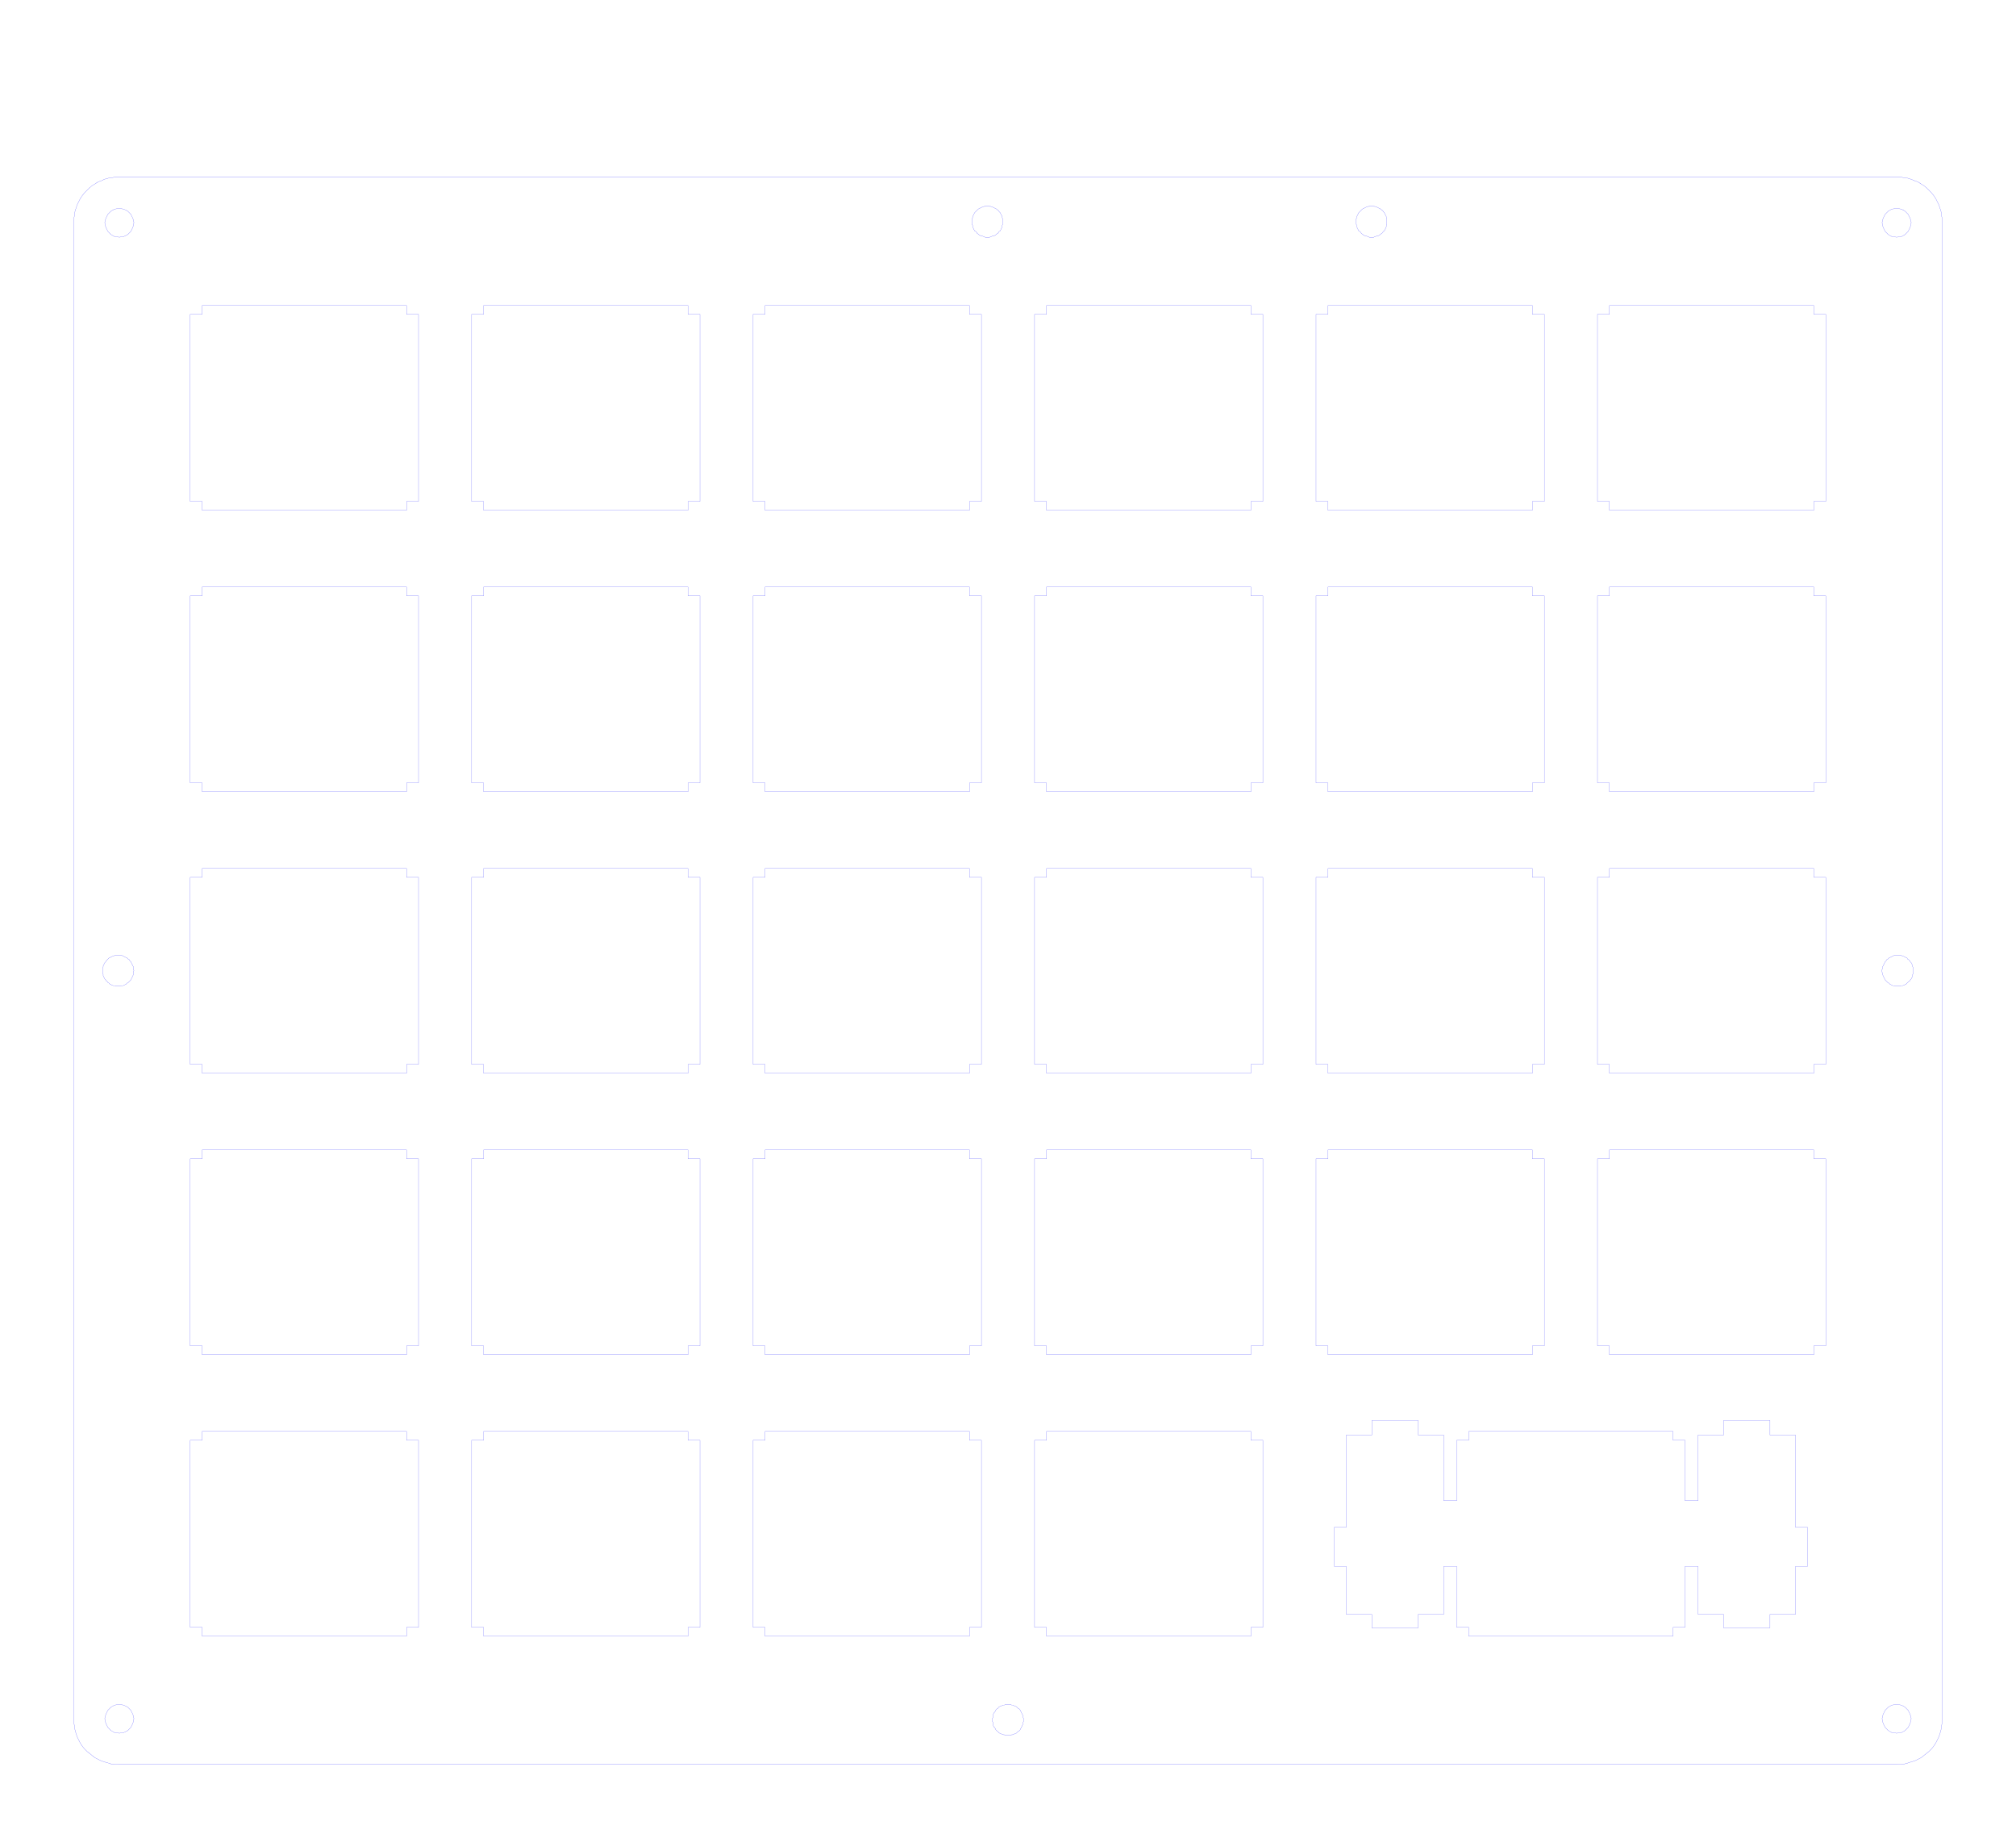
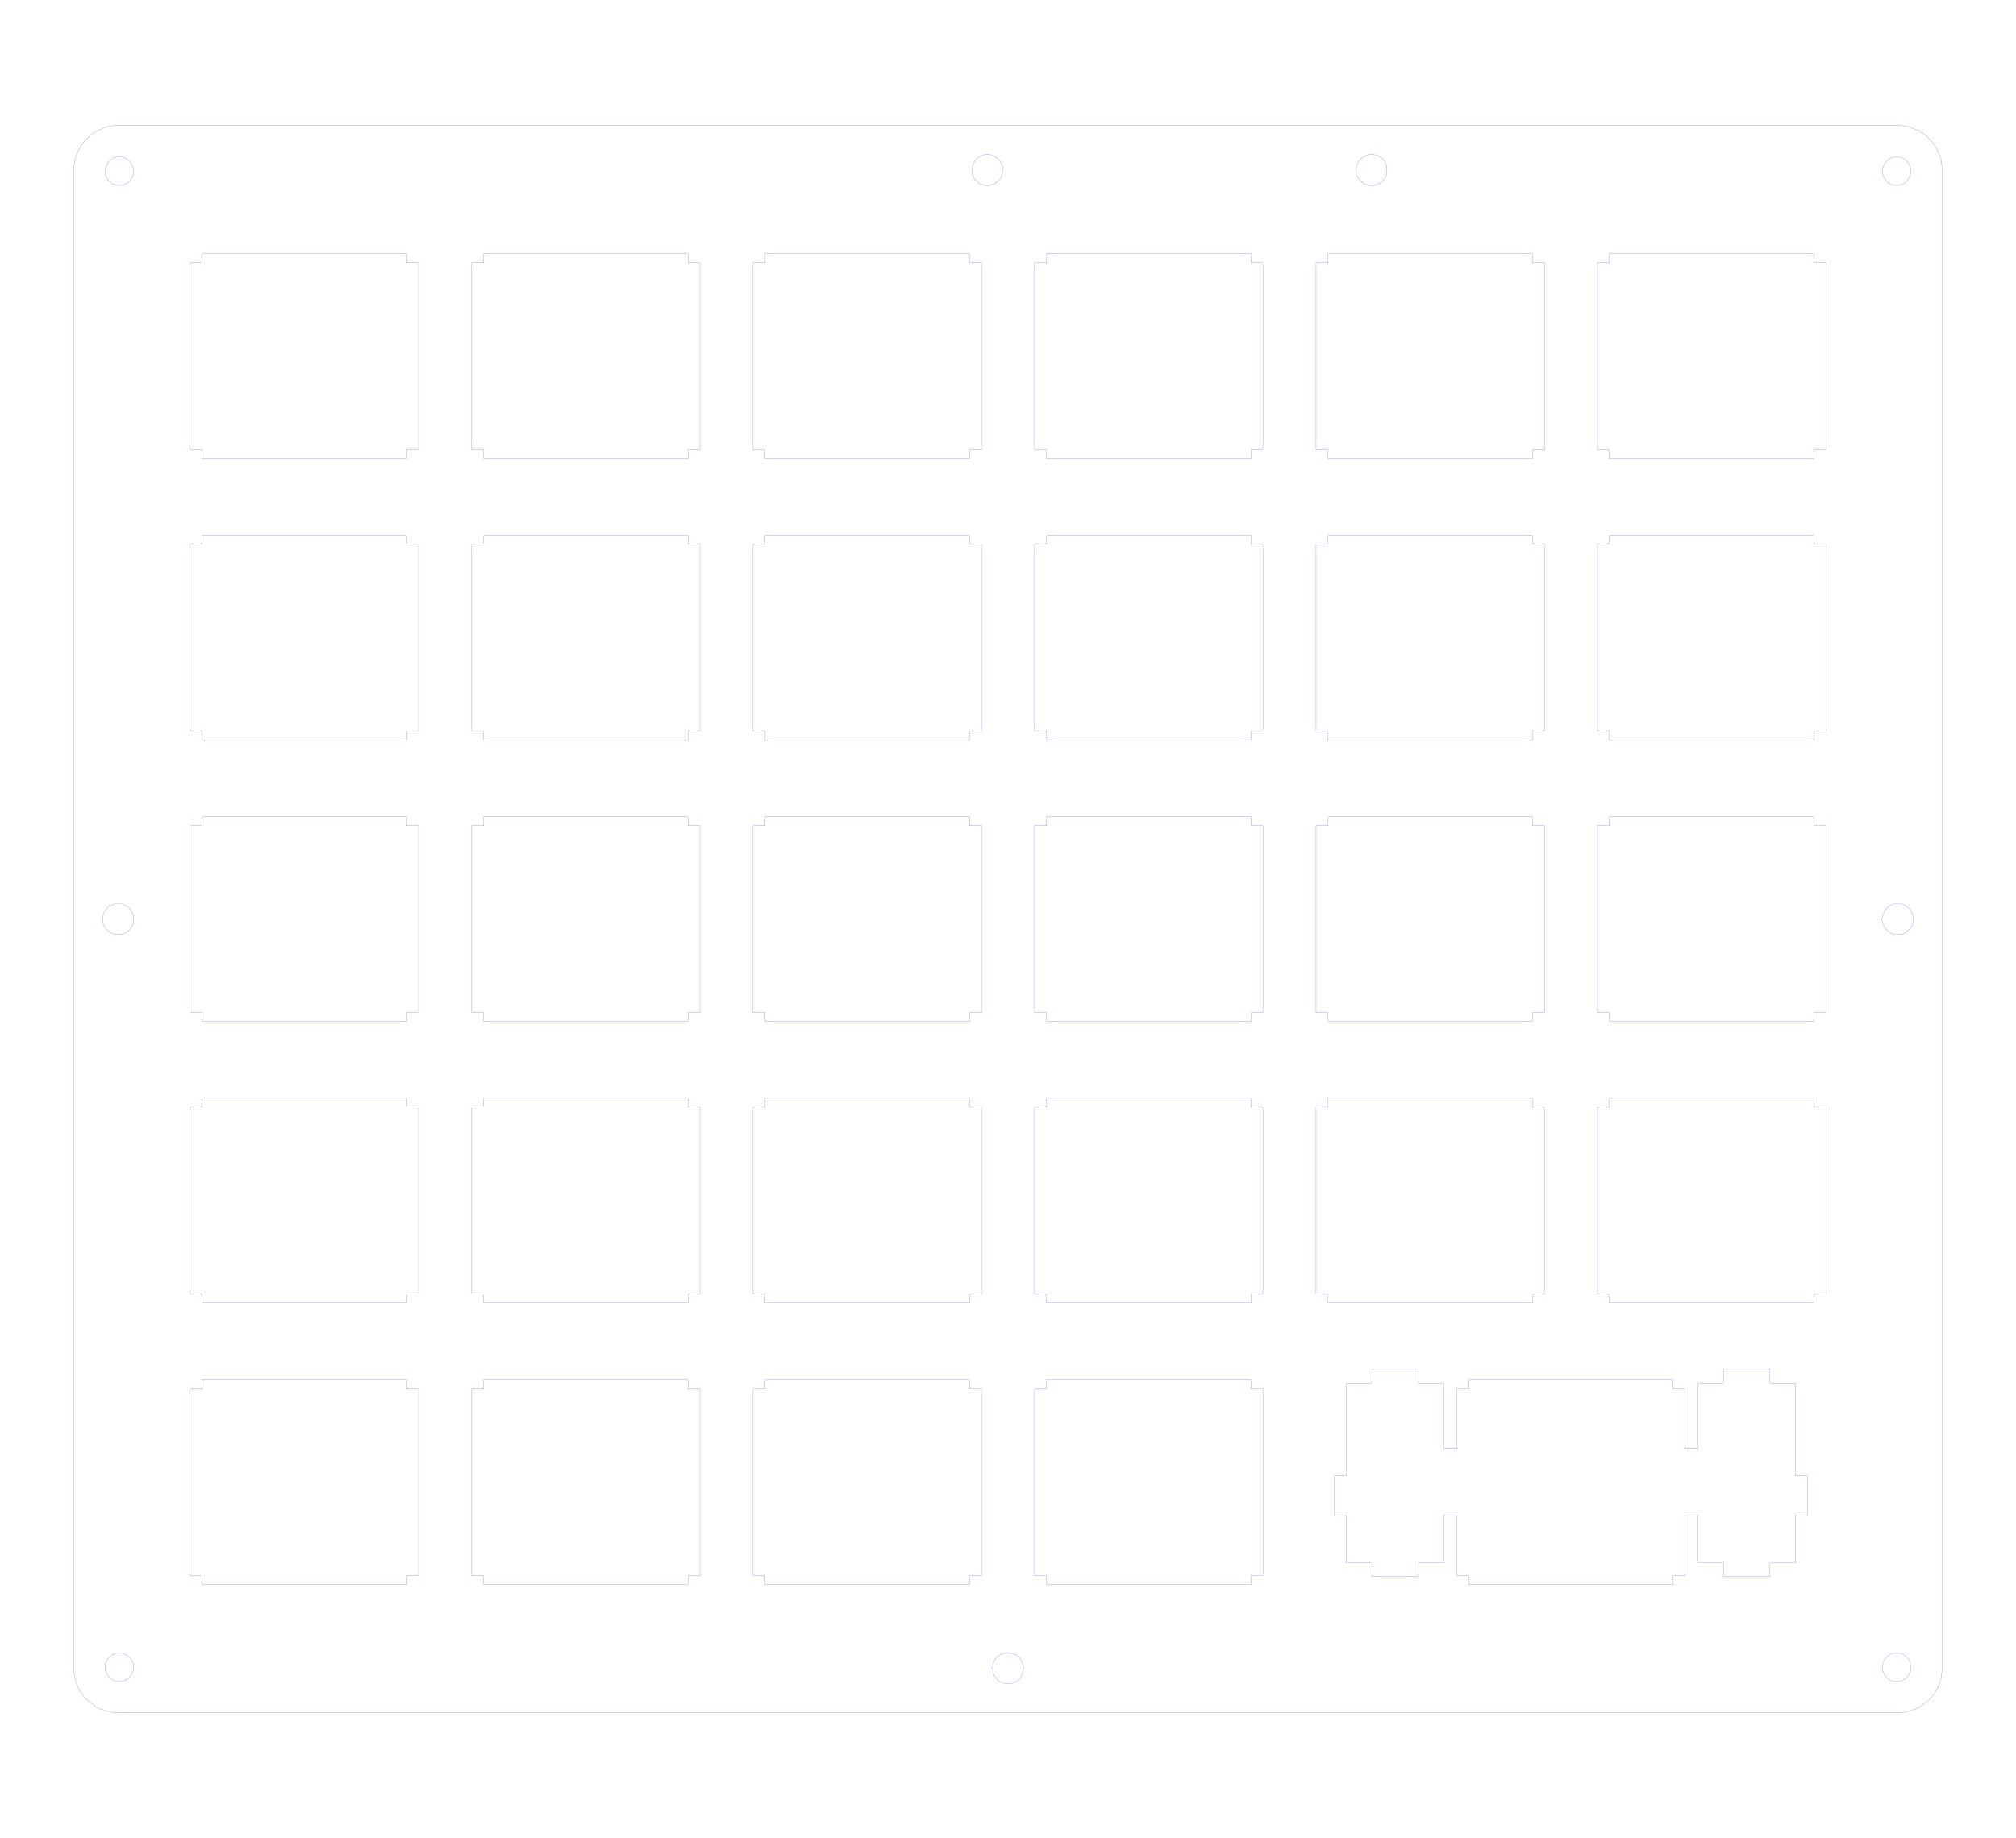
- <svg xmlns="http://www.w3.org/2000/svg" version="1.1" id="Layer_1" x="0px" y="0px" width="386.8px" height="352.6px" viewBox="122 -105.9 386.8 352.6" style="enable-background:new 122 -105.9 386.8 352.6;" xml:space="preserve">
-   <style type="text/css">
- 	.st0{fill:none;stroke:#0000FF;stroke-width:2.834645e-02;}
- </style>
-   <polygon class="st0" points="486.1,-71.9 486.8,-71.9 487.4,-71.8 488.1,-71.7 488.7,-71.5 489.4,-71.2 490,-71 490.6,-70.6   491.1,-70.3 491.6,-69.9 492.1,-69.4 492.6,-68.9 493,-68.4 493.4,-67.8 493.7,-67.2 494,-66.6 494.2,-66 494.4,-65.4 494.5,-64.7   494.6,-64.1 494.6,-63.4 494.6,224.1 494.6,224.7 494.5,225.4 494.4,226 494.2,226.7 494,227.3 493.7,227.9 493.4,228.5 493,229.1   492.6,229.6 492.1,230.1 491.6,230.5 491.1,230.9 490.6,231.3 490,231.6 489.4,231.9 488.7,232.1 488.1,232.3 487.4,232.5   486.8,232.5 486.1,232.6 144.7,232.6 144,232.5 143.3,232.5 142.7,232.3 142,232.1 141.4,231.9 140.8,231.6 140.2,231.3   139.7,230.9 139.2,230.5 138.7,230.1 138.2,229.6 137.8,229.1 137.4,228.5 137.1,227.9 136.8,227.3 136.6,226.7 136.4,226   136.3,225.4 136.2,224.7 136.2,224 136.2,-63.4 136.2,-64.1 136.3,-64.7 136.4,-65.4 136.6,-66 136.8,-66.6 137.1,-67.2   137.4,-67.8 137.8,-68.4 138.2,-68.9 138.7,-69.4 139.2,-69.9 139.7,-70.3 140.2,-70.6 140.8,-71 141.4,-71.2 142,-71.5   142.7,-71.7 143.3,-71.8 144,-71.9 144.7,-71.9 " />
-   <polygon class="st0" points="315.2,221.1 314.9,221.1 314.7,221.2 314.5,221.2 314.3,221.3 314,221.4 313.8,221.5 313.6,221.6   313.5,221.8 313.3,221.9 313.1,222.1 313,222.3 312.9,222.5 312.7,222.7 312.6,222.9 312.6,223.1 312.5,223.4 312.5,223.6   312.4,223.8 312.4,224.1 312.4,224.3 312.5,224.5 312.5,224.7 312.6,225 312.6,225.2 312.7,225.4 312.9,225.6 313,225.8 313.1,226   313.3,226.2 313.5,226.3 313.6,226.5 313.8,226.6 314,226.7 314.3,226.8 314.5,226.9 314.7,226.9 314.9,227 315.2,227 315.4,227   315.6,227 315.9,227 316.1,226.9 316.3,226.9 316.5,226.8 316.7,226.7 317,226.6 317.1,226.5 317.3,226.3 317.5,226.2 317.7,226   317.8,225.8 317.9,225.6 318,225.4 318.1,225.2 318.2,225 318.3,224.7 318.3,224.5 318.4,224.3 318.4,224.1 318.4,223.8   318.3,223.6 318.3,223.4 318.2,223.1 318.1,222.9 318,222.7 317.9,222.5 317.8,222.3 317.7,222.1 317.5,221.9 317.3,221.8   317.1,221.6 317,221.5 316.7,221.4 316.5,221.3 316.3,221.2 316.1,221.2 315.9,221.1 315.6,221.1 315.4,221.1 " />
-   <polygon class="st0" points="485,221.2 484.3,221.6 483.7,222.2 483.3,223 483.1,223.8 483.3,224.7 483.7,225.5 484.3,226.1   485,226.5 485.9,226.6 486.8,226.5 487.5,226.1 488.1,225.5 488.5,224.7 488.7,223.8 488.5,223 488.1,222.2 487.5,221.6   486.8,221.2 485.9,221.1 " />
-   <polygon class="st0" points="144,221.2 143.3,221.6 142.7,222.2 142.3,223 142.1,223.8 142.3,224.7 142.7,225.5 143.3,226.1   144,226.5 144.9,226.6 145.7,226.5 146.5,226.1 147.1,225.5 147.5,224.7 147.7,223.8 147.5,223 147.1,222.2 146.5,221.6   145.7,221.2 144.9,221.1 " />
-   <polygon class="st0" points="160.8,168.7 160.8,170.4 158.5,170.4 158.5,206.3 160.8,206.3 160.8,208 200,208 200,206.3   202.3,206.3 202.3,170.4 200,170.4 200,168.7 " />
-   <polygon class="st0" points="214.8,168.7 214.8,170.4 212.5,170.4 212.5,206.3 214.8,206.3 214.8,208 254,208 254,206.3   256.3,206.3 256.3,170.4 254,170.4 254,168.7 " />
-   <polygon class="st0" points="268.8,168.7 268.8,170.4 266.5,170.4 266.5,206.3 268.8,206.3 268.8,208 308,208 308,206.3   310.3,206.3 310.3,170.4 308,170.4 308,168.7 " />
-   <polygon class="st0" points="322.8,168.7 322.8,170.4 320.5,170.4 320.5,206.3 322.8,206.3 322.8,208 362,208 362,206.3   364.3,206.3 364.3,170.4 362,170.4 362,168.7 " />
-   <polygon class="st0" points="160.8,114.7 160.8,116.4 158.5,116.4 158.5,152.3 160.8,152.3 160.8,154 200,154 200,152.3   202.3,152.3 202.3,116.4 200,116.4 200,114.7 " />
-   <polygon class="st0" points="214.8,114.7 214.8,116.4 212.5,116.4 212.5,152.3 214.8,152.3 214.8,154 254,154 254,152.3   256.3,152.3 256.3,116.4 254,116.4 254,114.7 " />
-   <polygon class="st0" points="268.8,114.7 268.8,116.4 266.5,116.4 266.5,152.3 268.8,152.3 268.8,154 308,154 308,152.3   310.3,152.3 310.3,116.4 308,116.4 308,114.7 " />
-   <polygon class="st0" points="322.8,114.7 322.8,116.4 320.5,116.4 320.5,152.3 322.8,152.3 322.8,154 362,154 362,152.3   364.3,152.3 364.3,116.4 362,116.4 362,114.7 " />
-   <polygon class="st0" points="376.8,114.7 376.8,116.4 374.5,116.4 374.5,152.3 376.8,152.3 376.8,154 416,154 416,152.3   418.3,152.3 418.3,116.4 416,116.4 416,114.7 " />
-   <polygon class="st0" points="430.8,114.7 430.8,116.4 428.5,116.4 428.5,152.3 430.8,152.3 430.8,154 470,154 470,152.3   472.3,152.3 472.3,116.4 470,116.4 470,114.7 " />
-   <polygon class="st0" points="160.8,60.7 160.8,62.4 158.5,62.4 158.5,98.3 160.8,98.3 160.8,100 200,100 200,98.3 202.3,98.3   202.3,62.4 200,62.4 200,60.7 " />
-   <polygon class="st0" points="214.8,60.7 214.8,62.4 212.5,62.4 212.5,98.3 214.8,98.3 214.8,100 254,100 254,98.3 256.3,98.3   256.3,62.4 254,62.4 254,60.7 " />
-   <polygon class="st0" points="268.8,60.7 268.8,62.4 266.5,62.4 266.5,98.3 268.8,98.3 268.8,100 308,100 308,98.3 310.3,98.3   310.3,62.4 308,62.4 308,60.7 " />
-   <polygon class="st0" points="322.8,60.7 322.8,62.4 320.5,62.4 320.5,98.3 322.8,98.3 322.8,100 362,100 362,98.3 364.3,98.3   364.3,62.4 362,62.4 362,60.7 " />
-   <polygon class="st0" points="376.8,60.7 376.8,62.4 374.5,62.4 374.5,98.3 376.8,98.3 376.8,100 416,100 416,98.3 418.3,98.3   418.3,62.4 416,62.4 416,60.7 " />
-   <polygon class="st0" points="430.8,60.7 430.8,62.4 428.5,62.4 428.5,98.3 430.8,98.3 430.8,100 470,100 470,98.3 472.3,98.3   472.3,62.4 470,62.4 470,60.7 " />
-   <polygon class="st0" points="144.4,77.4 144.2,77.4 144,77.4 143.8,77.5 143.5,77.6 143.3,77.7 143.1,77.8 142.9,77.9 142.7,78.1   142.6,78.2 142.4,78.4 142.3,78.6 142.1,78.8 142,79 141.9,79.2 141.8,79.4 141.8,79.6 141.7,79.9 141.7,80.1 141.7,80.3   141.7,80.6 141.7,80.8 141.8,81 141.8,81.3 141.9,81.5 142,81.7 142.1,81.9 142.3,82.1 142.4,82.3 142.6,82.4 142.7,82.6   142.9,82.7 143.1,82.9 143.3,83 143.5,83.1 143.8,83.2 144,83.2 144.2,83.3 144.4,83.3 144.7,83.3 144.9,83.3 145.1,83.3   145.4,83.2 145.6,83.2 145.8,83.1 146,83 146.2,82.9 146.4,82.7 146.6,82.6 146.8,82.4 146.9,82.3 147.1,82.1 147.2,81.9   147.3,81.7 147.4,81.5 147.5,81.3 147.6,81 147.6,80.8 147.6,80.6 147.7,80.3 147.6,80.1 147.6,79.9 147.6,79.6 147.5,79.4   147.4,79.2 147.3,79 147.2,78.8 147.1,78.6 146.9,78.4 146.8,78.2 146.6,78.1 146.4,77.9 146.2,77.8 146,77.7 145.8,77.6   145.6,77.5 145.4,77.4 145.1,77.4 144.9,77.4 144.7,77.4 " />
-   <polygon class="st0" points="485.9,77.4 485.6,77.4 485.4,77.4 485.2,77.5 485,77.6 484.8,77.7 484.6,77.8 484.4,77.9 484.2,78.1   484,78.2 483.9,78.4 483.7,78.6 483.6,78.8 483.5,79 483.4,79.2 483.3,79.4 483.2,79.6 483.2,79.9 483.1,80.1 483.1,80.3   483.1,80.6 483.2,80.8 483.2,81 483.3,81.3 483.4,81.5 483.5,81.7 483.6,81.9 483.7,82.1 483.9,82.3 484,82.4 484.2,82.6   484.4,82.7 484.6,82.9 484.8,83 485,83.1 485.2,83.2 485.4,83.2 485.6,83.3 485.9,83.3 486.1,83.3 486.3,83.3 486.6,83.3   486.8,83.2 487,83.2 487.3,83.1 487.5,83 487.7,82.9 487.9,82.7 488,82.6 488.2,82.4 488.4,82.3 488.5,82.1 488.7,81.9 488.8,81.7   488.9,81.5 488.9,81.3 489,81 489.1,80.8 489.1,80.6 489.1,80.3 489.1,80.1 489.1,79.9 489,79.6 488.9,79.4 488.9,79.2 488.8,79   488.7,78.8 488.5,78.6 488.4,78.4 488.2,78.2 488,78.1 487.9,77.9 487.7,77.8 487.5,77.7 487.3,77.6 487,77.5 486.8,77.4   486.6,77.4 486.3,77.4 486.1,77.4 " />
-   <polygon class="st0" points="160.8,6.7 160.8,8.4 158.5,8.4 158.5,44.3 160.8,44.3 160.8,46 200,46 200,44.3 202.3,44.3 202.3,8.4   200,8.4 200,6.7 " />
-   <polygon class="st0" points="214.8,6.7 214.8,8.4 212.5,8.4 212.5,44.3 214.8,44.3 214.8,46 254,46 254,44.3 256.3,44.3 256.3,8.4   254,8.4 254,6.7 " />
-   <polygon class="st0" points="268.8,6.7 268.8,8.4 266.5,8.4 266.5,44.3 268.8,44.3 268.8,46 308,46 308,44.3 310.3,44.3 310.3,8.4   308,8.4 308,6.7 " />
-   <polygon class="st0" points="322.8,6.7 322.8,8.4 320.5,8.4 320.5,44.3 322.8,44.3 322.8,46 362,46 362,44.3 364.3,44.3 364.3,8.4   362,8.4 362,6.7 " />
-   <polygon class="st0" points="376.8,6.7 376.8,8.4 374.5,8.4 374.5,44.3 376.8,44.3 376.8,46 416,46 416,44.3 418.3,44.3 418.3,8.4   416,8.4 416,6.7 " />
-   <polygon class="st0" points="430.8,6.7 430.8,8.4 428.5,8.4 428.5,44.3 430.8,44.3 430.8,46 470,46 470,44.3 472.3,44.3 472.3,8.4   470,8.4 470,6.7 " />
-   <polygon class="st0" points="160.8,-47.3 160.8,-45.6 158.5,-45.6 158.5,-9.7 160.8,-9.7 160.8,-8 200,-8 200,-9.7 202.3,-9.7   202.3,-45.6 200,-45.6 200,-47.3 " />
-   <polygon class="st0" points="214.8,-47.3 214.8,-45.6 212.5,-45.6 212.5,-9.7 214.8,-9.7 214.8,-8 254,-8 254,-9.7 256.3,-9.7   256.3,-45.6 254,-45.6 254,-47.3 " />
-   <polygon class="st0" points="268.8,-47.3 268.8,-45.6 266.5,-45.6 266.5,-9.7 268.8,-9.7 268.8,-8 308,-8 308,-9.7 310.3,-9.7   310.3,-45.6 308,-45.6 308,-47.3 " />
-   <polygon class="st0" points="322.8,-47.3 322.8,-45.6 320.5,-45.6 320.5,-9.7 322.8,-9.7 322.8,-8 362,-8 362,-9.7 364.3,-9.7   364.3,-45.6 362,-45.6 362,-47.3 " />
-   <polygon class="st0" points="376.8,-47.3 376.8,-45.6 374.5,-45.6 374.5,-9.7 376.8,-9.7 376.8,-8 416,-8 416,-9.7 418.3,-9.7   418.3,-45.6 416,-45.6 416,-47.3 " />
-   <polygon class="st0" points="430.8,-47.3 430.8,-45.6 428.5,-45.6 428.5,-9.7 430.8,-9.7 430.8,-8 470,-8 470,-9.7 472.3,-9.7   472.3,-45.6 470,-45.6 470,-47.3 " />
-   <polygon class="st0" points="144,-65.8 143.3,-65.4 142.7,-64.8 142.3,-64 142.1,-63.2 142.3,-62.3 142.7,-61.5 143.3,-60.9   144,-60.5 144.9,-60.4 145.7,-60.5 146.5,-60.9 147.1,-61.5 147.5,-62.3 147.7,-63.2 147.5,-64 147.1,-64.8 146.5,-65.4   145.7,-65.8 144.9,-65.9 " />
-   <polygon class="st0" points="311.2,-66.4 311,-66.3 310.8,-66.3 310.5,-66.2 310.3,-66.1 310.1,-66 309.9,-65.9 309.7,-65.8   309.5,-65.6 309.4,-65.5 309.2,-65.3 309,-65.1 308.9,-64.9 308.8,-64.7 308.7,-64.5 308.6,-64.3 308.6,-64.1 308.5,-63.9   308.5,-63.6 308.5,-63.4 308.5,-63.2 308.5,-62.9 308.6,-62.7 308.6,-62.5 308.7,-62.2 308.8,-62 308.9,-61.8 309,-61.6   309.2,-61.5 309.4,-61.3 309.5,-61.1 309.7,-61 309.9,-60.8 310.1,-60.7 310.3,-60.6 310.5,-60.6 310.8,-60.5 311,-60.4   311.2,-60.4 311.5,-60.4 311.7,-60.4 311.9,-60.4 312.1,-60.5 312.4,-60.6 312.6,-60.6 312.8,-60.7 313,-60.8 313.2,-61   313.4,-61.1 313.6,-61.3 313.7,-61.5 313.9,-61.6 314,-61.8 314.1,-62 314.2,-62.2 314.3,-62.5 314.3,-62.7 314.4,-62.9   314.4,-63.2 314.4,-63.4 314.4,-63.6 314.4,-63.9 314.3,-64.1 314.3,-64.3 314.2,-64.5 314.1,-64.7 314,-64.9 313.9,-65.1   313.7,-65.3 313.6,-65.5 313.4,-65.6 313.2,-65.8 313,-65.9 312.8,-66 312.6,-66.1 312.4,-66.2 312.1,-66.3 311.9,-66.3   311.7,-66.4 311.5,-66.4 " />
-   <polygon class="st0" points="384.9,-66.4 384.7,-66.3 384.5,-66.3 384.2,-66.2 384,-66.1 383.8,-66 383.6,-65.9 383.4,-65.8   383.2,-65.6 383.1,-65.5 382.9,-65.3 382.7,-65.1 382.6,-64.9 382.5,-64.7 382.4,-64.5 382.3,-64.3 382.3,-64.1 382.2,-63.9   382.2,-63.6 382.2,-63.4 382.2,-63.2 382.2,-62.9 382.3,-62.7 382.3,-62.5 382.4,-62.2 382.5,-62 382.6,-61.8 382.7,-61.6   382.9,-61.5 383.1,-61.3 383.2,-61.1 383.4,-61 383.6,-60.8 383.8,-60.7 384,-60.6 384.2,-60.6 384.5,-60.5 384.7,-60.4   384.9,-60.4 385.2,-60.4 385.4,-60.4 385.6,-60.4 385.8,-60.5 386.1,-60.6 386.3,-60.6 386.5,-60.7 386.7,-60.8 386.9,-61   387.1,-61.1 387.3,-61.3 387.4,-61.5 387.6,-61.6 387.7,-61.8 387.8,-62 387.9,-62.2 388,-62.5 388,-62.7 388.1,-62.9 388.1,-63.2   388.1,-63.4 388.1,-63.6 388.1,-63.9 388,-64.1 388,-64.3 387.9,-64.5 387.8,-64.7 387.7,-64.9 387.6,-65.1 387.4,-65.3   387.3,-65.5 387.1,-65.6 386.9,-65.8 386.7,-65.9 386.5,-66 386.3,-66.1 386.1,-66.2 385.8,-66.3 385.6,-66.3 385.4,-66.4   385.2,-66.4 " />
-   <polygon class="st0" points="485,-65.8 484.3,-65.4 483.7,-64.8 483.3,-64 483.1,-63.2 483.3,-62.3 483.7,-61.5 484.3,-60.9   485,-60.5 485.9,-60.4 486.8,-60.5 487.5,-60.9 488.1,-61.5 488.5,-62.3 488.7,-63.2 488.5,-64 488.1,-64.8 487.5,-65.4   486.8,-65.8 485.9,-65.9 " />
-   <polygon class="st0" points="443,208 443,206.3 445.3,206.3 445.3,194.6 447.8,194.6 447.8,203.8 452.7,203.8 452.7,206.4   461.6,206.4 461.6,203.8 466.5,203.8 466.5,194.6 468.8,194.6 468.8,187.1 466.5,187.1 466.5,169.4 461.6,169.4 461.6,166.6   452.7,166.6 452.7,169.4 447.8,169.4 447.8,182 445.3,182 445.3,170.4 443,170.4 443,168.7 403.8,168.7 403.8,170.4 401.5,170.4   401.5,182 399,182 399,169.4 394.1,169.4 394.1,166.6 385.2,166.6 385.2,169.4 380.3,169.4 380.3,187.1 378,187.1 378,194.6   380.3,194.6 380.3,203.8 385.2,203.8 385.2,206.4 394.1,206.4 394.1,203.8 399,203.8 399,194.6 401.5,194.6 401.5,206.3   403.8,206.3 403.8,208 " />
+ <svg xmlns="http://www.w3.org/2000/svg" version="1.1" id="Layer_1" x="0px" y="0px" width="386.8px" height="352.6px" viewBox="122 -105.9 386.8 352.6" enable-background="new 122 -105.9 386.8 352.6" xml:space="preserve">
+   <polygon fill="none" stroke="#0000FF" stroke-width="2.834645e-02" points="486.1,-81.8 486.8,-81.8 487.4,-81.7 488.1,-81.6   488.7,-81.4 489.4,-81.1 490,-80.9 490.6,-80.5 491.1,-80.2 491.6,-79.8 492.1,-79.3 492.6,-78.8 493,-78.3 493.4,-77.7   493.7,-77.1 494,-76.5 494.2,-75.9 494.4,-75.3 494.5,-74.6 494.6,-74 494.6,-73.3 494.6,214.2 494.6,214.8 494.5,215.5   494.4,216.1 494.2,216.8 494,217.4 493.7,218 493.4,218.6 493,219.2 492.6,219.7 492.1,220.2 491.6,220.6 491.1,221 490.6,221.4   490,221.7 489.4,222 488.7,222.2 488.1,222.4 487.4,222.6 486.8,222.6 486.1,222.7 144.7,222.7 144,222.6 143.3,222.6 142.7,222.4   142,222.2 141.4,222 140.8,221.7 140.2,221.4 139.7,221 139.2,220.6 138.7,220.2 138.2,219.7 137.8,219.2 137.4,218.6 137.1,218   136.8,217.4 136.6,216.8 136.4,216.1 136.3,215.5 136.2,214.8 136.2,214.1 136.2,-73.3 136.2,-74 136.3,-74.6 136.4,-75.3   136.6,-75.9 136.8,-76.5 137.1,-77.1 137.4,-77.7 137.8,-78.3 138.2,-78.8 138.7,-79.3 139.2,-79.8 139.7,-80.2 140.2,-80.5   140.8,-80.9 141.4,-81.1 142,-81.4 142.7,-81.6 143.3,-81.7 144,-81.8 144.7,-81.8 " />
+   <polygon fill="none" stroke="#0000FF" stroke-width="2.834645e-02" points="315.2,211.2 314.9,211.2 314.7,211.3 314.5,211.3   314.3,211.4 314,211.5 313.8,211.6 313.6,211.7 313.5,211.9 313.3,212 313.1,212.2 313,212.4 312.9,212.6 312.7,212.8 312.6,213   312.6,213.2 312.5,213.5 312.5,213.7 312.4,213.9 312.4,214.2 312.4,214.4 312.5,214.6 312.5,214.8 312.6,215.1 312.6,215.3   312.7,215.5 312.9,215.7 313,215.9 313.1,216.1 313.3,216.3 313.5,216.4 313.6,216.6 313.8,216.7 314,216.8 314.3,216.9 314.5,217   314.7,217 314.9,217.1 315.2,217.1 315.4,217.1 315.6,217.1 315.9,217.1 316.1,217 316.3,217 316.5,216.9 316.7,216.8 317,216.7   317.1,216.6 317.3,216.4 317.5,216.3 317.7,216.1 317.8,215.9 317.9,215.7 318,215.5 318.1,215.3 318.2,215.1 318.3,214.8   318.3,214.6 318.4,214.4 318.4,214.2 318.4,213.9 318.3,213.7 318.3,213.5 318.2,213.2 318.1,213 318,212.8 317.9,212.6   317.8,212.4 317.7,212.2 317.5,212 317.3,211.9 317.1,211.7 317,211.6 316.7,211.5 316.5,211.4 316.3,211.3 316.1,211.3   315.9,211.2 315.6,211.2 315.4,211.2 " />
+   <polygon fill="none" stroke="#0000FF" stroke-width="2.834645e-02" points="485,211.3 484.3,211.7 483.7,212.3 483.3,213.1   483.1,213.9 483.3,214.8 483.7,215.6 484.3,216.2 485,216.6 485.9,216.7 486.8,216.6 487.5,216.2 488.1,215.6 488.5,214.8   488.7,213.9 488.5,213.1 488.1,212.3 487.5,211.7 486.8,211.3 485.9,211.2 " />
+   <polygon fill="none" stroke="#0000FF" stroke-width="2.834645e-02" points="144,211.3 143.3,211.7 142.7,212.3 142.3,213.1   142.1,213.9 142.3,214.8 142.7,215.6 143.3,216.2 144,216.6 144.9,216.7 145.7,216.6 146.5,216.2 147.1,215.6 147.5,214.8   147.7,213.9 147.5,213.1 147.1,212.3 146.5,211.7 145.7,211.3 144.9,211.2 " />
+   <polygon fill="none" stroke="#0000FF" stroke-width="2.834645e-02" points="160.8,158.8 160.8,160.5 158.5,160.5 158.5,196.4   160.8,196.4 160.8,198.1 200,198.1 200,196.4 202.3,196.4 202.3,160.5 200,160.5 200,158.8 " />
+   <polygon fill="none" stroke="#0000FF" stroke-width="2.834645e-02" points="214.8,158.8 214.8,160.5 212.5,160.5 212.5,196.4   214.8,196.4 214.8,198.1 254,198.1 254,196.4 256.3,196.4 256.3,160.5 254,160.5 254,158.8 " />
+   <polygon fill="none" stroke="#0000FF" stroke-width="2.834645e-02" points="268.8,158.8 268.8,160.5 266.5,160.5 266.5,196.4   268.8,196.4 268.8,198.1 308,198.1 308,196.4 310.3,196.4 310.3,160.5 308,160.5 308,158.8 " />
+   <polygon fill="none" stroke="#0000FF" stroke-width="2.834645e-02" points="322.8,158.8 322.8,160.5 320.5,160.5 320.5,196.4   322.8,196.4 322.8,198.1 362,198.1 362,196.4 364.3,196.4 364.3,160.5 362,160.5 362,158.8 " />
+   <polygon fill="none" stroke="#0000FF" stroke-width="2.834645e-02" points="160.8,104.8 160.8,106.5 158.5,106.5 158.5,142.4   160.8,142.4 160.8,144.1 200,144.1 200,142.4 202.3,142.4 202.3,106.5 200,106.5 200,104.8 " />
+   <polygon fill="none" stroke="#0000FF" stroke-width="2.834645e-02" points="214.8,104.8 214.8,106.5 212.5,106.5 212.5,142.4   214.8,142.4 214.8,144.1 254,144.1 254,142.4 256.3,142.4 256.3,106.5 254,106.5 254,104.8 " />
+   <polygon fill="none" stroke="#0000FF" stroke-width="2.834645e-02" points="268.8,104.8 268.8,106.5 266.5,106.5 266.5,142.4   268.8,142.4 268.8,144.1 308,144.1 308,142.4 310.3,142.4 310.3,106.5 308,106.5 308,104.8 " />
+   <polygon fill="none" stroke="#0000FF" stroke-width="2.834645e-02" points="322.8,104.8 322.8,106.5 320.5,106.5 320.5,142.4   322.8,142.4 322.8,144.1 362,144.1 362,142.4 364.3,142.4 364.3,106.5 362,106.5 362,104.8 " />
+   <polygon fill="none" stroke="#0000FF" stroke-width="2.834645e-02" points="376.8,104.8 376.8,106.5 374.5,106.5 374.5,142.4   376.8,142.4 376.8,144.1 416,144.1 416,142.4 418.3,142.4 418.3,106.5 416,106.5 416,104.8 " />
+   <polygon fill="none" stroke="#0000FF" stroke-width="2.834645e-02" points="430.8,104.8 430.8,106.5 428.5,106.5 428.5,142.4   430.8,142.4 430.8,144.1 470,144.1 470,142.4 472.3,142.4 472.3,106.5 470,106.5 470,104.8 " />
+   <polygon fill="none" stroke="#0000FF" stroke-width="2.834645e-02" points="160.8,50.8 160.8,52.5 158.5,52.5 158.5,88.4   160.8,88.4 160.8,90.1 200,90.1 200,88.4 202.3,88.4 202.3,52.5 200,52.5 200,50.8 " />
+   <polygon fill="none" stroke="#0000FF" stroke-width="2.834645e-02" points="214.8,50.8 214.8,52.5 212.5,52.5 212.5,88.4   214.8,88.4 214.8,90.1 254,90.1 254,88.4 256.3,88.4 256.3,52.5 254,52.5 254,50.8 " />
+   <polygon fill="none" stroke="#0000FF" stroke-width="2.834645e-02" points="268.8,50.8 268.8,52.5 266.5,52.5 266.5,88.4   268.8,88.4 268.8,90.1 308,90.1 308,88.4 310.3,88.4 310.3,52.5 308,52.5 308,50.8 " />
+   <polygon fill="none" stroke="#0000FF" stroke-width="2.834645e-02" points="322.8,50.8 322.8,52.5 320.5,52.5 320.5,88.4   322.8,88.4 322.8,90.1 362,90.1 362,88.4 364.3,88.4 364.3,52.5 362,52.5 362,50.8 " />
+   <polygon fill="none" stroke="#0000FF" stroke-width="2.834645e-02" points="376.8,50.8 376.8,52.5 374.5,52.5 374.5,88.4   376.8,88.4 376.8,90.1 416,90.1 416,88.4 418.3,88.4 418.3,52.5 416,52.5 416,50.8 " />
+   <polygon fill="none" stroke="#0000FF" stroke-width="2.834645e-02" points="430.8,50.8 430.8,52.5 428.5,52.5 428.5,88.4   430.8,88.4 430.8,90.1 470,90.1 470,88.4 472.3,88.4 472.3,52.5 470,52.5 470,50.8 " />
+   <polygon fill="none" stroke="#0000FF" stroke-width="2.834645e-02" points="144.4,67.5 144.2,67.5 144,67.5 143.8,67.6 143.5,67.7   143.3,67.8 143.1,67.9 142.9,68 142.7,68.2 142.6,68.3 142.4,68.5 142.3,68.7 142.1,68.9 142,69.1 141.9,69.3 141.8,69.5   141.8,69.7 141.7,70 141.7,70.2 141.7,70.4 141.7,70.7 141.7,70.9 141.8,71.1 141.8,71.4 141.9,71.6 142,71.8 142.1,72 142.3,72.2   142.4,72.4 142.6,72.5 142.7,72.7 142.9,72.8 143.1,73 143.3,73.1 143.5,73.2 143.8,73.3 144,73.3 144.2,73.4 144.4,73.4   144.7,73.4 144.9,73.4 145.1,73.4 145.4,73.3 145.6,73.3 145.8,73.2 146,73.1 146.2,73 146.4,72.8 146.6,72.7 146.8,72.5   146.9,72.4 147.1,72.2 147.2,72 147.3,71.8 147.4,71.6 147.5,71.4 147.6,71.1 147.6,70.9 147.6,70.7 147.7,70.4 147.6,70.2   147.6,70 147.6,69.7 147.5,69.5 147.4,69.3 147.3,69.1 147.2,68.9 147.1,68.7 146.9,68.5 146.8,68.3 146.6,68.2 146.4,68   146.2,67.9 146,67.8 145.8,67.7 145.6,67.6 145.4,67.5 145.1,67.5 144.9,67.5 144.7,67.5 " />
+   <polygon fill="none" stroke="#0000FF" stroke-width="2.834645e-02" points="485.9,67.5 485.6,67.5 485.4,67.5 485.2,67.6 485,67.7   484.8,67.8 484.6,67.9 484.4,68 484.2,68.2 484,68.3 483.9,68.5 483.7,68.7 483.6,68.9 483.5,69.1 483.4,69.3 483.3,69.5   483.2,69.7 483.2,70 483.1,70.2 483.1,70.4 483.1,70.7 483.2,70.9 483.2,71.1 483.3,71.4 483.4,71.6 483.5,71.8 483.6,72   483.7,72.2 483.9,72.4 484,72.5 484.2,72.7 484.4,72.8 484.6,73 484.8,73.1 485,73.2 485.2,73.3 485.4,73.3 485.6,73.4 485.9,73.4   486.1,73.4 486.3,73.4 486.6,73.4 486.8,73.3 487,73.3 487.3,73.2 487.5,73.1 487.7,73 487.9,72.8 488,72.7 488.2,72.5 488.4,72.4   488.5,72.2 488.7,72 488.8,71.8 488.9,71.6 488.9,71.4 489,71.1 489.1,70.9 489.1,70.7 489.1,70.4 489.1,70.2 489.1,70 489,69.7   488.9,69.5 488.9,69.3 488.8,69.1 488.7,68.9 488.5,68.7 488.4,68.5 488.2,68.3 488,68.2 487.9,68 487.7,67.9 487.5,67.8   487.3,67.7 487,67.6 486.8,67.5 486.6,67.5 486.3,67.5 486.1,67.5 " />
+   <polygon fill="none" stroke="#0000FF" stroke-width="2.834645e-02" points="160.8,-3.2 160.8,-1.5 158.5,-1.5 158.5,34.4   160.8,34.4 160.8,36.1 200,36.1 200,34.4 202.3,34.4 202.3,-1.5 200,-1.5 200,-3.2 " />
+   <polygon fill="none" stroke="#0000FF" stroke-width="2.834645e-02" points="214.8,-3.2 214.8,-1.5 212.5,-1.5 212.5,34.4   214.8,34.4 214.8,36.1 254,36.1 254,34.4 256.3,34.4 256.3,-1.5 254,-1.5 254,-3.2 " />
+   <polygon fill="none" stroke="#0000FF" stroke-width="2.834645e-02" points="268.8,-3.2 268.8,-1.5 266.5,-1.5 266.5,34.4   268.8,34.4 268.8,36.1 308,36.1 308,34.4 310.3,34.4 310.3,-1.5 308,-1.5 308,-3.2 " />
+   <polygon fill="none" stroke="#0000FF" stroke-width="2.834645e-02" points="322.8,-3.2 322.8,-1.5 320.5,-1.5 320.5,34.4   322.8,34.4 322.8,36.1 362,36.1 362,34.4 364.3,34.4 364.3,-1.5 362,-1.5 362,-3.2 " />
+   <polygon fill="none" stroke="#0000FF" stroke-width="2.834645e-02" points="376.8,-3.2 376.8,-1.5 374.5,-1.5 374.5,34.4   376.8,34.4 376.8,36.1 416,36.1 416,34.4 418.3,34.4 418.3,-1.5 416,-1.5 416,-3.2 " />
+   <polygon fill="none" stroke="#0000FF" stroke-width="2.834645e-02" points="430.8,-3.2 430.8,-1.5 428.5,-1.5 428.5,34.4   430.8,34.4 430.8,36.1 470,36.1 470,34.4 472.3,34.4 472.3,-1.5 470,-1.5 470,-3.2 " />
+   <polygon fill="none" stroke="#0000FF" stroke-width="2.834645e-02" points="160.8,-57.2 160.8,-55.5 158.5,-55.5 158.5,-19.6   160.8,-19.6 160.8,-17.9 200,-17.9 200,-19.6 202.3,-19.6 202.3,-55.5 200,-55.5 200,-57.2 " />
+   <polygon fill="none" stroke="#0000FF" stroke-width="2.834645e-02" points="214.8,-57.2 214.8,-55.5 212.5,-55.5 212.5,-19.6   214.8,-19.6 214.8,-17.9 254,-17.9 254,-19.6 256.3,-19.6 256.3,-55.5 254,-55.5 254,-57.2 " />
+   <polygon fill="none" stroke="#0000FF" stroke-width="2.834645e-02" points="268.8,-57.2 268.8,-55.5 266.5,-55.5 266.5,-19.6   268.8,-19.6 268.8,-17.9 308,-17.9 308,-19.6 310.3,-19.6 310.3,-55.5 308,-55.5 308,-57.2 " />
+   <polygon fill="none" stroke="#0000FF" stroke-width="2.834645e-02" points="322.8,-57.2 322.8,-55.5 320.5,-55.5 320.5,-19.6   322.8,-19.6 322.8,-17.9 362,-17.9 362,-19.6 364.3,-19.6 364.3,-55.5 362,-55.5 362,-57.2 " />
+   <polygon fill="none" stroke="#0000FF" stroke-width="2.834645e-02" points="376.8,-57.2 376.8,-55.5 374.5,-55.5 374.5,-19.6   376.8,-19.6 376.8,-17.9 416,-17.9 416,-19.6 418.3,-19.6 418.3,-55.5 416,-55.5 416,-57.2 " />
+   <polygon fill="none" stroke="#0000FF" stroke-width="2.834645e-02" points="430.8,-57.2 430.8,-55.5 428.5,-55.5 428.5,-19.6   430.8,-19.6 430.8,-17.9 470,-17.9 470,-19.6 472.3,-19.6 472.3,-55.5 470,-55.5 470,-57.2 " />
+   <polygon fill="none" stroke="#0000FF" stroke-width="2.834645e-02" points="144,-75.7 143.3,-75.3 142.7,-74.7 142.3,-73.9   142.1,-73.1 142.3,-72.2 142.7,-71.4 143.3,-70.8 144,-70.4 144.9,-70.3 145.7,-70.4 146.5,-70.8 147.1,-71.4 147.5,-72.2   147.7,-73.1 147.5,-73.9 147.1,-74.7 146.5,-75.3 145.7,-75.7 144.9,-75.8 " />
+   <polygon fill="none" stroke="#0000FF" stroke-width="2.834645e-02" points="311.2,-76.3 311,-76.2 310.8,-76.2 310.5,-76.1   310.3,-76 310.1,-75.9 309.9,-75.8 309.7,-75.7 309.5,-75.5 309.4,-75.4 309.2,-75.2 309,-75 308.9,-74.8 308.8,-74.6 308.7,-74.4   308.6,-74.2 308.6,-74 308.5,-73.8 308.5,-73.5 308.5,-73.3 308.5,-73.1 308.5,-72.8 308.6,-72.6 308.6,-72.4 308.7,-72.1   308.8,-71.9 308.9,-71.7 309,-71.5 309.2,-71.4 309.4,-71.2 309.5,-71 309.7,-70.9 309.9,-70.7 310.1,-70.6 310.3,-70.5   310.5,-70.5 310.8,-70.4 311,-70.3 311.2,-70.3 311.5,-70.3 311.7,-70.3 311.9,-70.3 312.1,-70.4 312.4,-70.5 312.6,-70.5   312.8,-70.6 313,-70.7 313.2,-70.9 313.4,-71 313.6,-71.2 313.7,-71.4 313.9,-71.5 314,-71.7 314.1,-71.9 314.2,-72.1 314.3,-72.4   314.3,-72.6 314.4,-72.8 314.4,-73.1 314.4,-73.3 314.4,-73.5 314.4,-73.8 314.3,-74 314.3,-74.2 314.2,-74.4 314.1,-74.6   314,-74.8 313.9,-75 313.7,-75.2 313.6,-75.4 313.4,-75.5 313.2,-75.7 313,-75.8 312.8,-75.9 312.6,-76 312.4,-76.1 312.1,-76.2   311.9,-76.2 311.7,-76.3 311.5,-76.3 " />
+   <polygon fill="none" stroke="#0000FF" stroke-width="2.834645e-02" points="384.9,-76.3 384.7,-76.2 384.5,-76.2 384.2,-76.1   384,-76 383.8,-75.9 383.6,-75.8 383.4,-75.7 383.2,-75.5 383.1,-75.4 382.9,-75.2 382.7,-75 382.6,-74.8 382.5,-74.6 382.4,-74.4   382.3,-74.2 382.3,-74 382.2,-73.8 382.2,-73.5 382.2,-73.3 382.2,-73.1 382.2,-72.8 382.3,-72.6 382.3,-72.4 382.4,-72.1   382.5,-71.9 382.6,-71.7 382.7,-71.5 382.9,-71.4 383.1,-71.2 383.2,-71 383.4,-70.9 383.6,-70.7 383.8,-70.6 384,-70.5   384.2,-70.5 384.5,-70.4 384.7,-70.3 384.9,-70.3 385.2,-70.3 385.4,-70.3 385.6,-70.3 385.8,-70.4 386.1,-70.5 386.3,-70.5   386.5,-70.6 386.7,-70.7 386.9,-70.9 387.1,-71 387.3,-71.2 387.4,-71.4 387.6,-71.5 387.7,-71.7 387.8,-71.9 387.9,-72.1   388,-72.4 388,-72.6 388.1,-72.8 388.1,-73.1 388.1,-73.3 388.1,-73.5 388.1,-73.8 388,-74 388,-74.2 387.9,-74.4 387.8,-74.6   387.7,-74.8 387.6,-75 387.4,-75.2 387.3,-75.4 387.1,-75.5 386.9,-75.7 386.7,-75.8 386.5,-75.9 386.3,-76 386.1,-76.1   385.8,-76.2 385.6,-76.2 385.4,-76.3 385.2,-76.3 " />
+   <polygon fill="none" stroke="#0000FF" stroke-width="2.834645e-02" points="485,-75.7 484.3,-75.3 483.7,-74.7 483.3,-73.9   483.1,-73.1 483.3,-72.2 483.7,-71.4 484.3,-70.8 485,-70.4 485.9,-70.3 486.8,-70.4 487.5,-70.8 488.1,-71.4 488.5,-72.2   488.7,-73.1 488.5,-73.9 488.1,-74.7 487.5,-75.3 486.8,-75.7 485.9,-75.8 " />
+   <polygon fill="none" stroke="#0000FF" stroke-width="2.834645e-02" points="443,198.1 443,196.4 445.3,196.4 445.3,184.7   447.8,184.7 447.8,193.9 452.7,193.9 452.7,196.5 461.6,196.5 461.6,193.9 466.5,193.9 466.5,184.7 468.8,184.7 468.8,177.2   466.5,177.2 466.5,159.5 461.6,159.5 461.6,156.7 452.7,156.7 452.7,159.5 447.8,159.5 447.8,172.1 445.3,172.1 445.3,160.5   443,160.5 443,158.8 403.8,158.8 403.8,160.5 401.5,160.5 401.5,172.1 399,172.1 399,159.5 394.1,159.5 394.1,156.7 385.2,156.7   385.2,159.5 380.3,159.5 380.3,177.2 378,177.2 378,184.7 380.3,184.7 380.3,193.9 385.2,193.9 385.2,196.5 394.1,196.5   394.1,193.9 399,193.9 399,184.7 401.5,184.7 401.5,196.4 403.8,196.4 403.8,198.1 " />
</svg>
